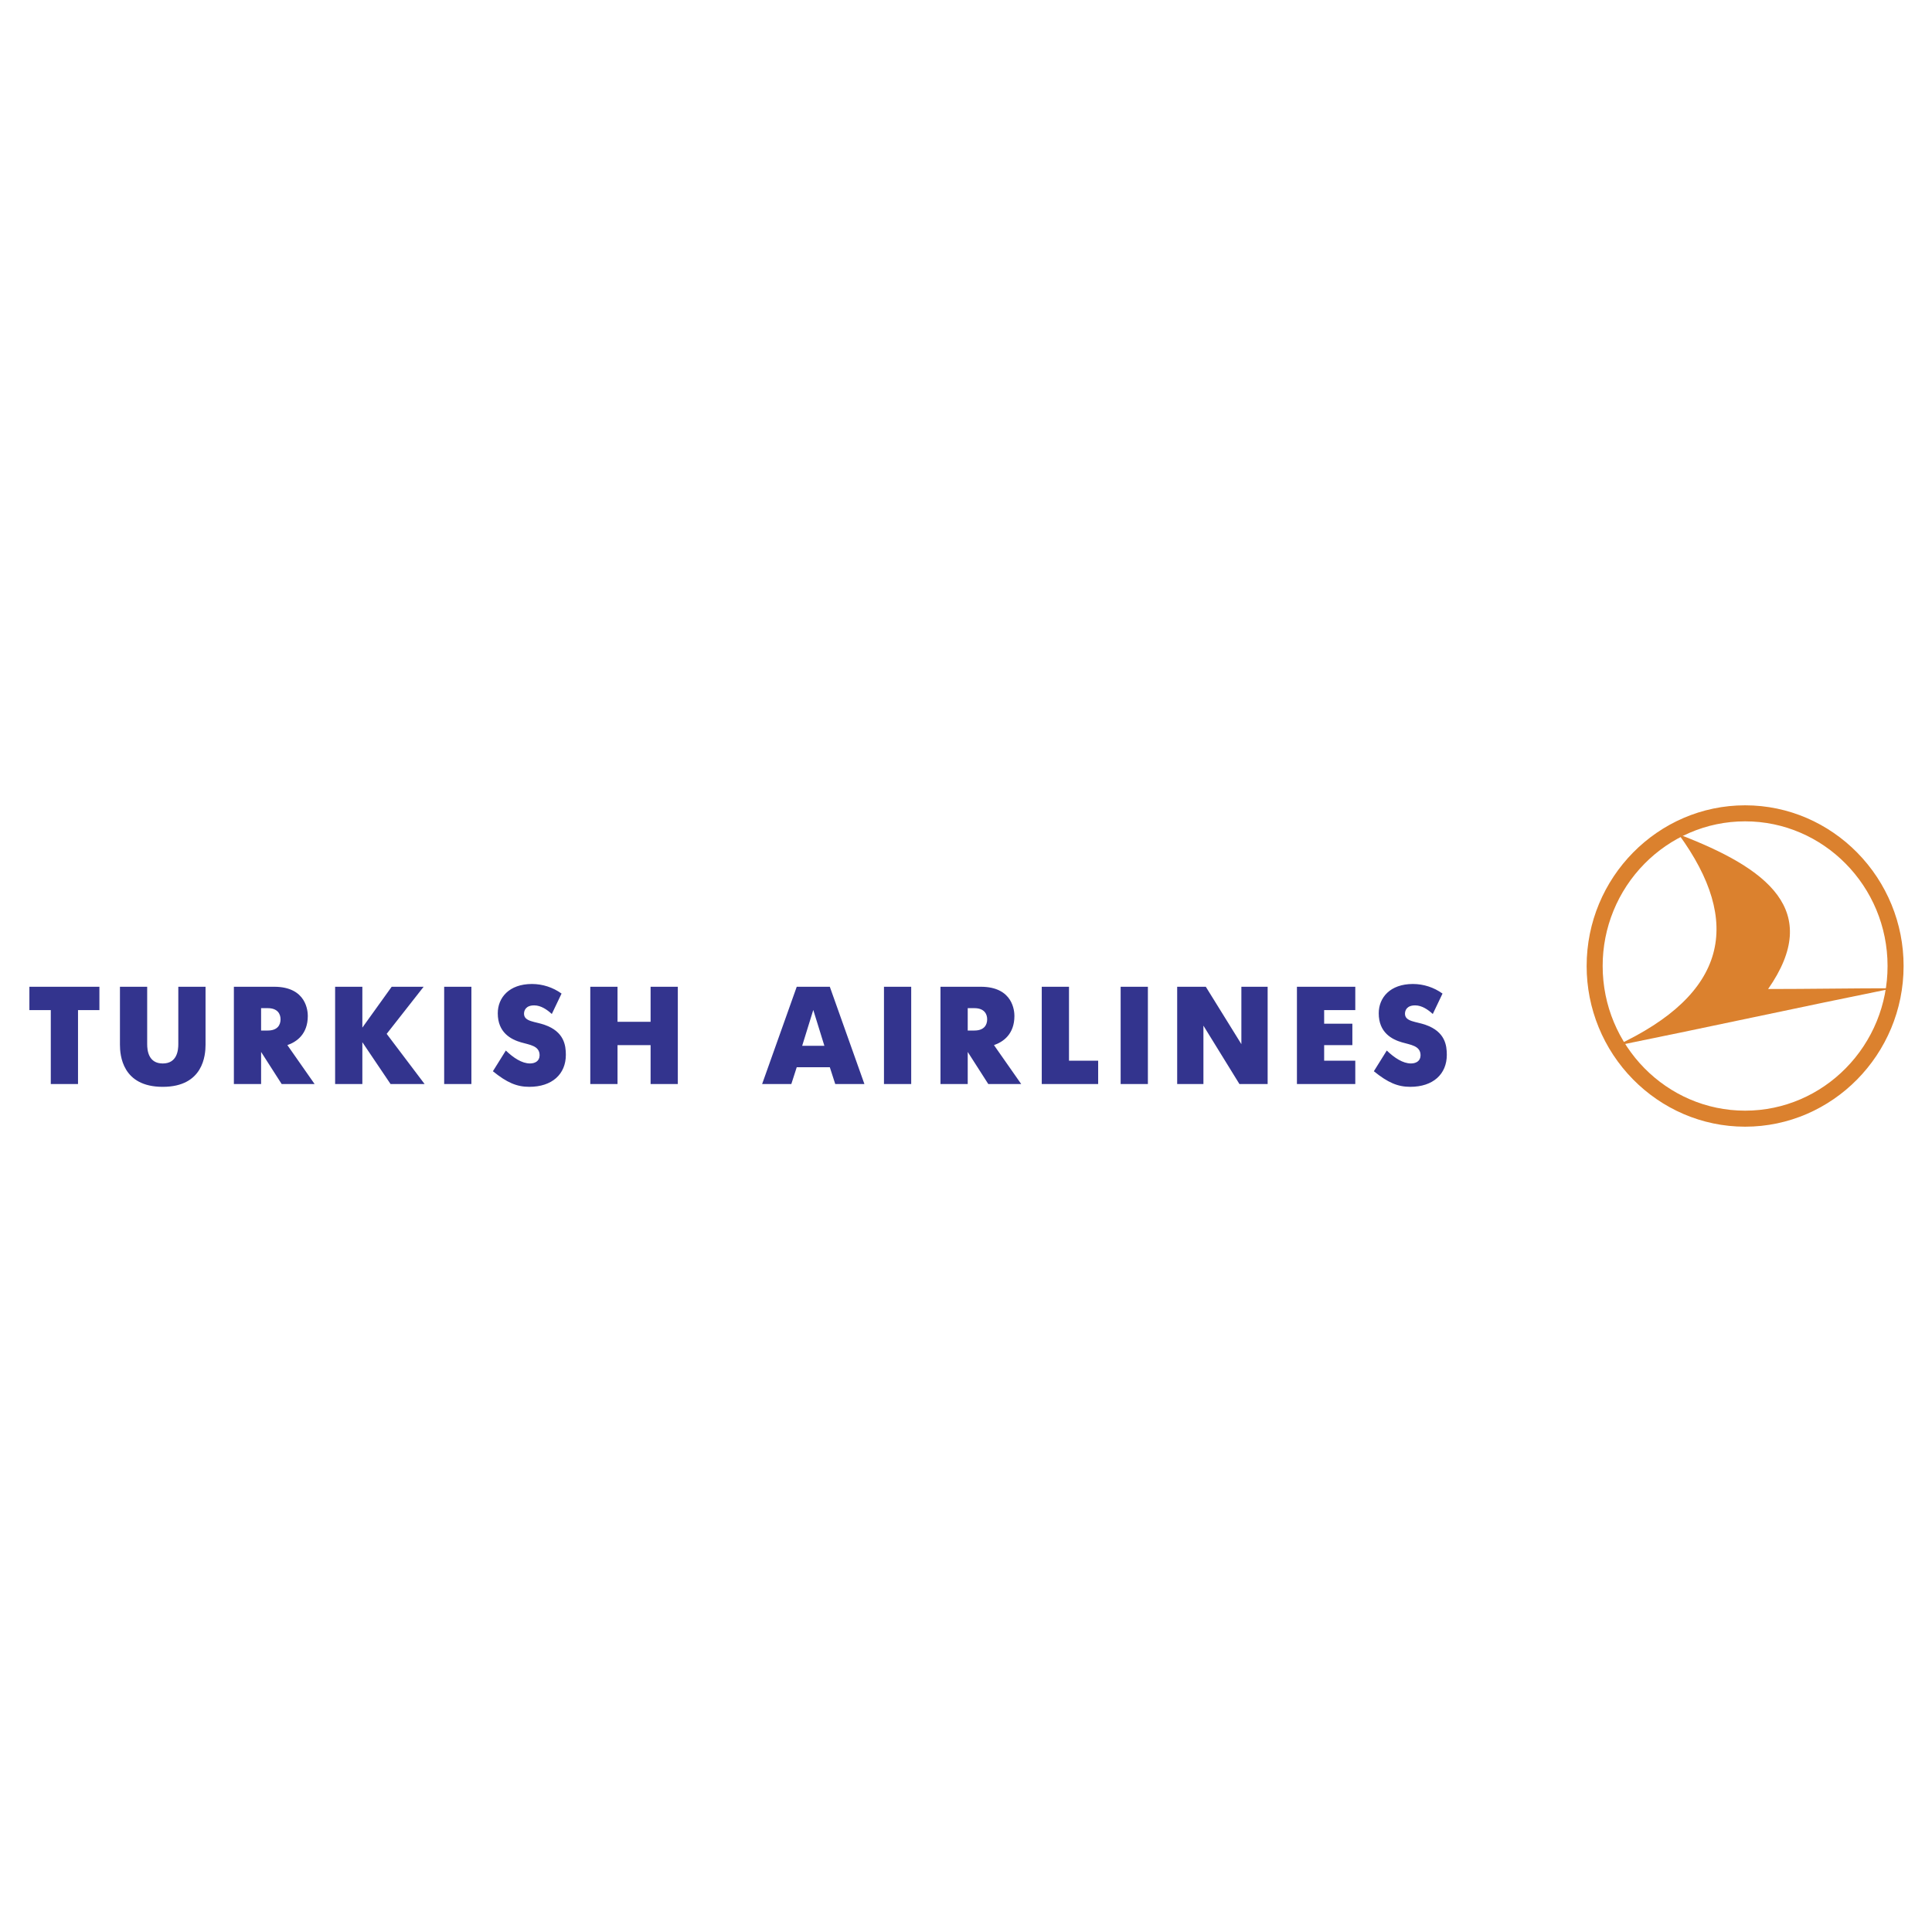
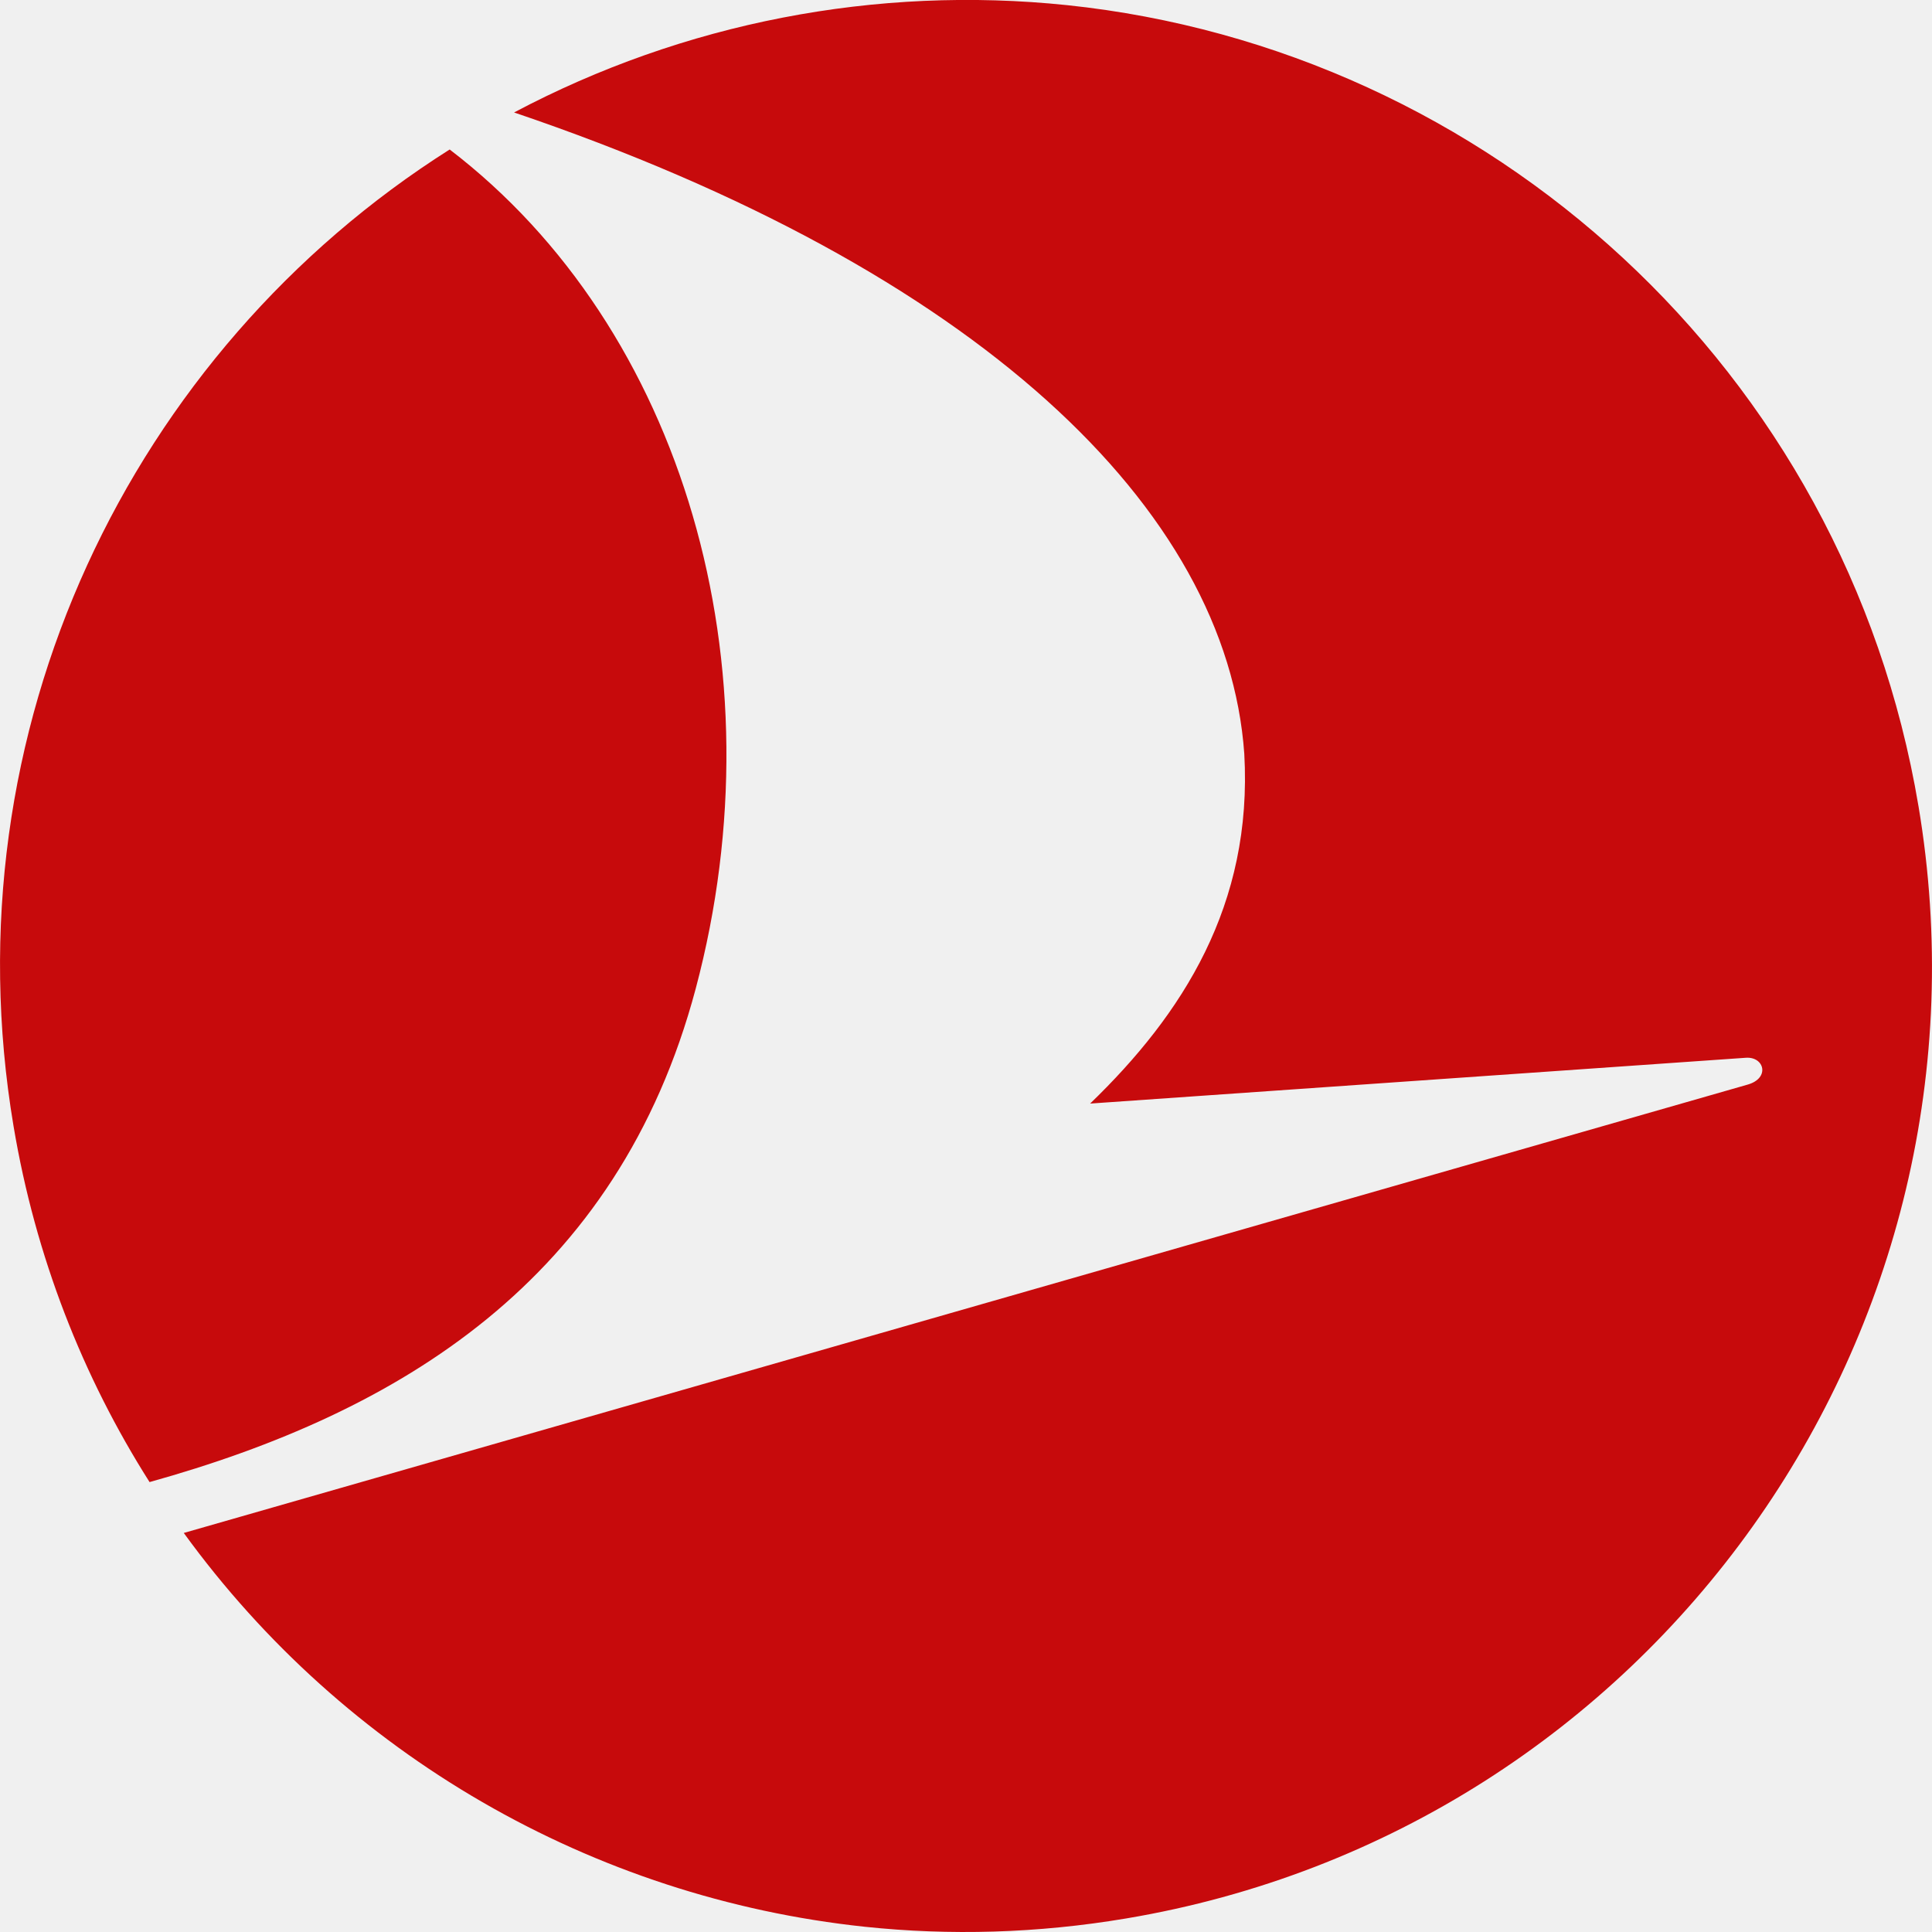
- <svg xmlns="http://www.w3.org/2000/svg" width="2500" height="2500" viewBox="0 0 192.756 192.756">
-   <path fill-rule="evenodd" clip-rule="evenodd" fill="#fff" d="M0 0h192.756v192.756H0V0z" />
-   <path d="M161.205 104.348c9.104-1.842 18.586-3.91 27.689-5.75-3.961 0-8.527.076-12.488.076 5.465-7.834-.047-12.045-8.922-15.435 6.409 8.795 4.864 15.945-6.279 21.109z" fill-rule="evenodd" clip-rule="evenodd" fill="#db812e" />
-   <path d="M174.111 80.346c4.354 0 8.309 1.804 11.174 4.711a16.096 16.096 0 0 1 4.637 11.321c0 4.411-1.775 8.417-4.637 11.321-2.865 2.906-6.82 4.711-11.174 4.711-4.355 0-8.311-1.805-11.176-4.711a16.096 16.096 0 0 1-4.635-11.321c0-4.411 1.773-8.417 4.635-11.321 2.866-2.907 6.821-4.711 11.176-4.711zm0 1.599c-3.914 0-7.467 1.619-10.039 4.229a14.505 14.505 0 0 0-4.174 10.204c0 3.979 1.598 7.589 4.174 10.204 2.572 2.609 6.125 4.229 10.039 4.229 3.912 0 7.465-1.619 10.037-4.229a14.498 14.498 0 0 0 4.174-10.204c0-3.979-1.596-7.589-4.174-10.204-2.572-2.61-6.125-4.229-10.037-4.229z" fill="#db812e" />
-   <path fill-rule="evenodd" clip-rule="evenodd" fill="#33348e" d="M5.067 108.154h2.717v-7.377h2.134v-2.328H2.932v2.328h2.135v7.377zM16.237 108.434c4.048 0 4.27-3.164 4.27-4.203V98.45H17.79v5.725c0 .598-.111 1.928-1.553 1.928s-1.553-1.33-1.553-1.928V98.45h-2.717v5.781c0 1.039.222 4.203 4.27 4.203zM23.333 108.154h2.717v-3.203l2.052 3.203h3.286l-2.717-3.883c.915-.318 2.038-1.082 2.038-2.91 0-.445-.111-2.912-3.355-2.912h-4.02v9.705h-.001zm2.716-5.338v-2.232h.666c.97 0 1.275.568 1.275 1.109 0 .568-.305 1.123-1.275 1.123h-.666zM33.435 108.154h2.717v-4.174l2.814 4.174h3.397l-3.784-5.006 3.687-4.699h-3.188l-2.926 4.076v-4.076h-2.717v9.705zM44.315 108.154h2.717v-9.705h-2.717v9.705zM56.026 99.129a5.057 5.057 0 0 0-2.953-.957c-2.273 0-3.41 1.359-3.41 2.926 0 1.926 1.317 2.605 2.315 2.896.846.25 1.858.332 1.858 1.289 0 .582-.458.818-.957.818-.804 0-1.65-.555-2.412-1.289l-1.29 2.066c1.4 1.137 2.384 1.555 3.632 1.555 2.273 0 3.646-1.264 3.646-3.191 0-.943-.167-2.314-2.121-2.994-.929-.334-2.052-.305-2.052-1.109 0-.346.194-.832 1.012-.832.693 0 1.303.443 1.76.859l.972-2.037zM58.893 108.154h2.717v-3.883h3.3v3.883h2.716v-9.705H64.91v3.494h-3.3v-3.494h-2.717v9.705zM76.037 108.154h2.913l.541-1.678h3.3l.541 1.678h2.911l-3.452-9.705h-3.3l-3.454 9.705zm5.104-7.39l1.109 3.578h-2.218l1.109-3.578zM88.194 108.154h2.717v-9.705h-2.717v9.705zM93.833 108.154h2.717v-3.203l2.051 3.203h3.285l-2.717-3.883c.916-.318 2.039-1.082 2.039-2.91 0-.445-.111-2.912-3.355-2.912h-4.021v9.705h.001zm2.717-5.338v-2.232h.665c.971 0 1.275.568 1.275 1.109 0 .568-.305 1.123-1.275 1.123h-.665zM103.936 108.154h5.628v-2.33h-2.91v-7.375h-2.718v9.705zM111.807 108.154h2.718v-9.705h-2.718v9.705zM117.447 108.154h2.619v-5.824l3.592 5.824h2.815v-9.705h-2.621v5.725l-3.549-5.725h-2.856v9.705zM129.395 108.154h5.822v-2.33h-3.106v-1.553h2.815v-2.134h-2.815v-1.36h3.106v-2.328h-5.822v9.705zM143.92 99.129a5.06 5.06 0 0 0-2.953-.957c-2.273 0-3.41 1.359-3.41 2.926 0 1.926 1.316 2.605 2.314 2.896.846.25 1.857.332 1.857 1.289 0 .582-.457.818-.957.818-.803 0-1.648-.555-2.412-1.289l-1.289 2.066c1.4 1.137 2.385 1.555 3.633 1.555 2.273 0 3.646-1.264 3.646-3.191 0-.943-.166-2.314-2.121-2.994-.93-.334-2.053-.305-2.053-1.109 0-.346.195-.832 1.012-.832.693 0 1.305.443 1.762.859l.971-2.037z" />
+ <svg xmlns="http://www.w3.org/2000/svg" fill="#C70A0C" role="img" viewBox="0 0 24 24">
+   <path fill="#C70A0C" d="M.168 13.988c.272 1.623.86 3.115 1.69 4.423 3.095-.863 5.817-2.495 6.785-6.132 1.065-4.003-.15-8.199-3.057-10.422C1.626 4.364-.657 9.077.168 13.988m23.664-3.975c1.098 6.534-3.308 12.722-9.844 13.819-1.1.185-2.19.214-3.245.103a12.023 12.023 0 0 1-8.46-4.892l19.428-5.57c.279-.08.207-.349-.024-.333l-8.145.569c1.148-1.108 2.021-2.467 1.915-4.345-.214-3.043-3.311-6.013-9.071-7.967a12.016 12.016 0 0 1 6.87-1.333c5.228.548 9.663 4.512 10.576 9.95" />
</svg>
